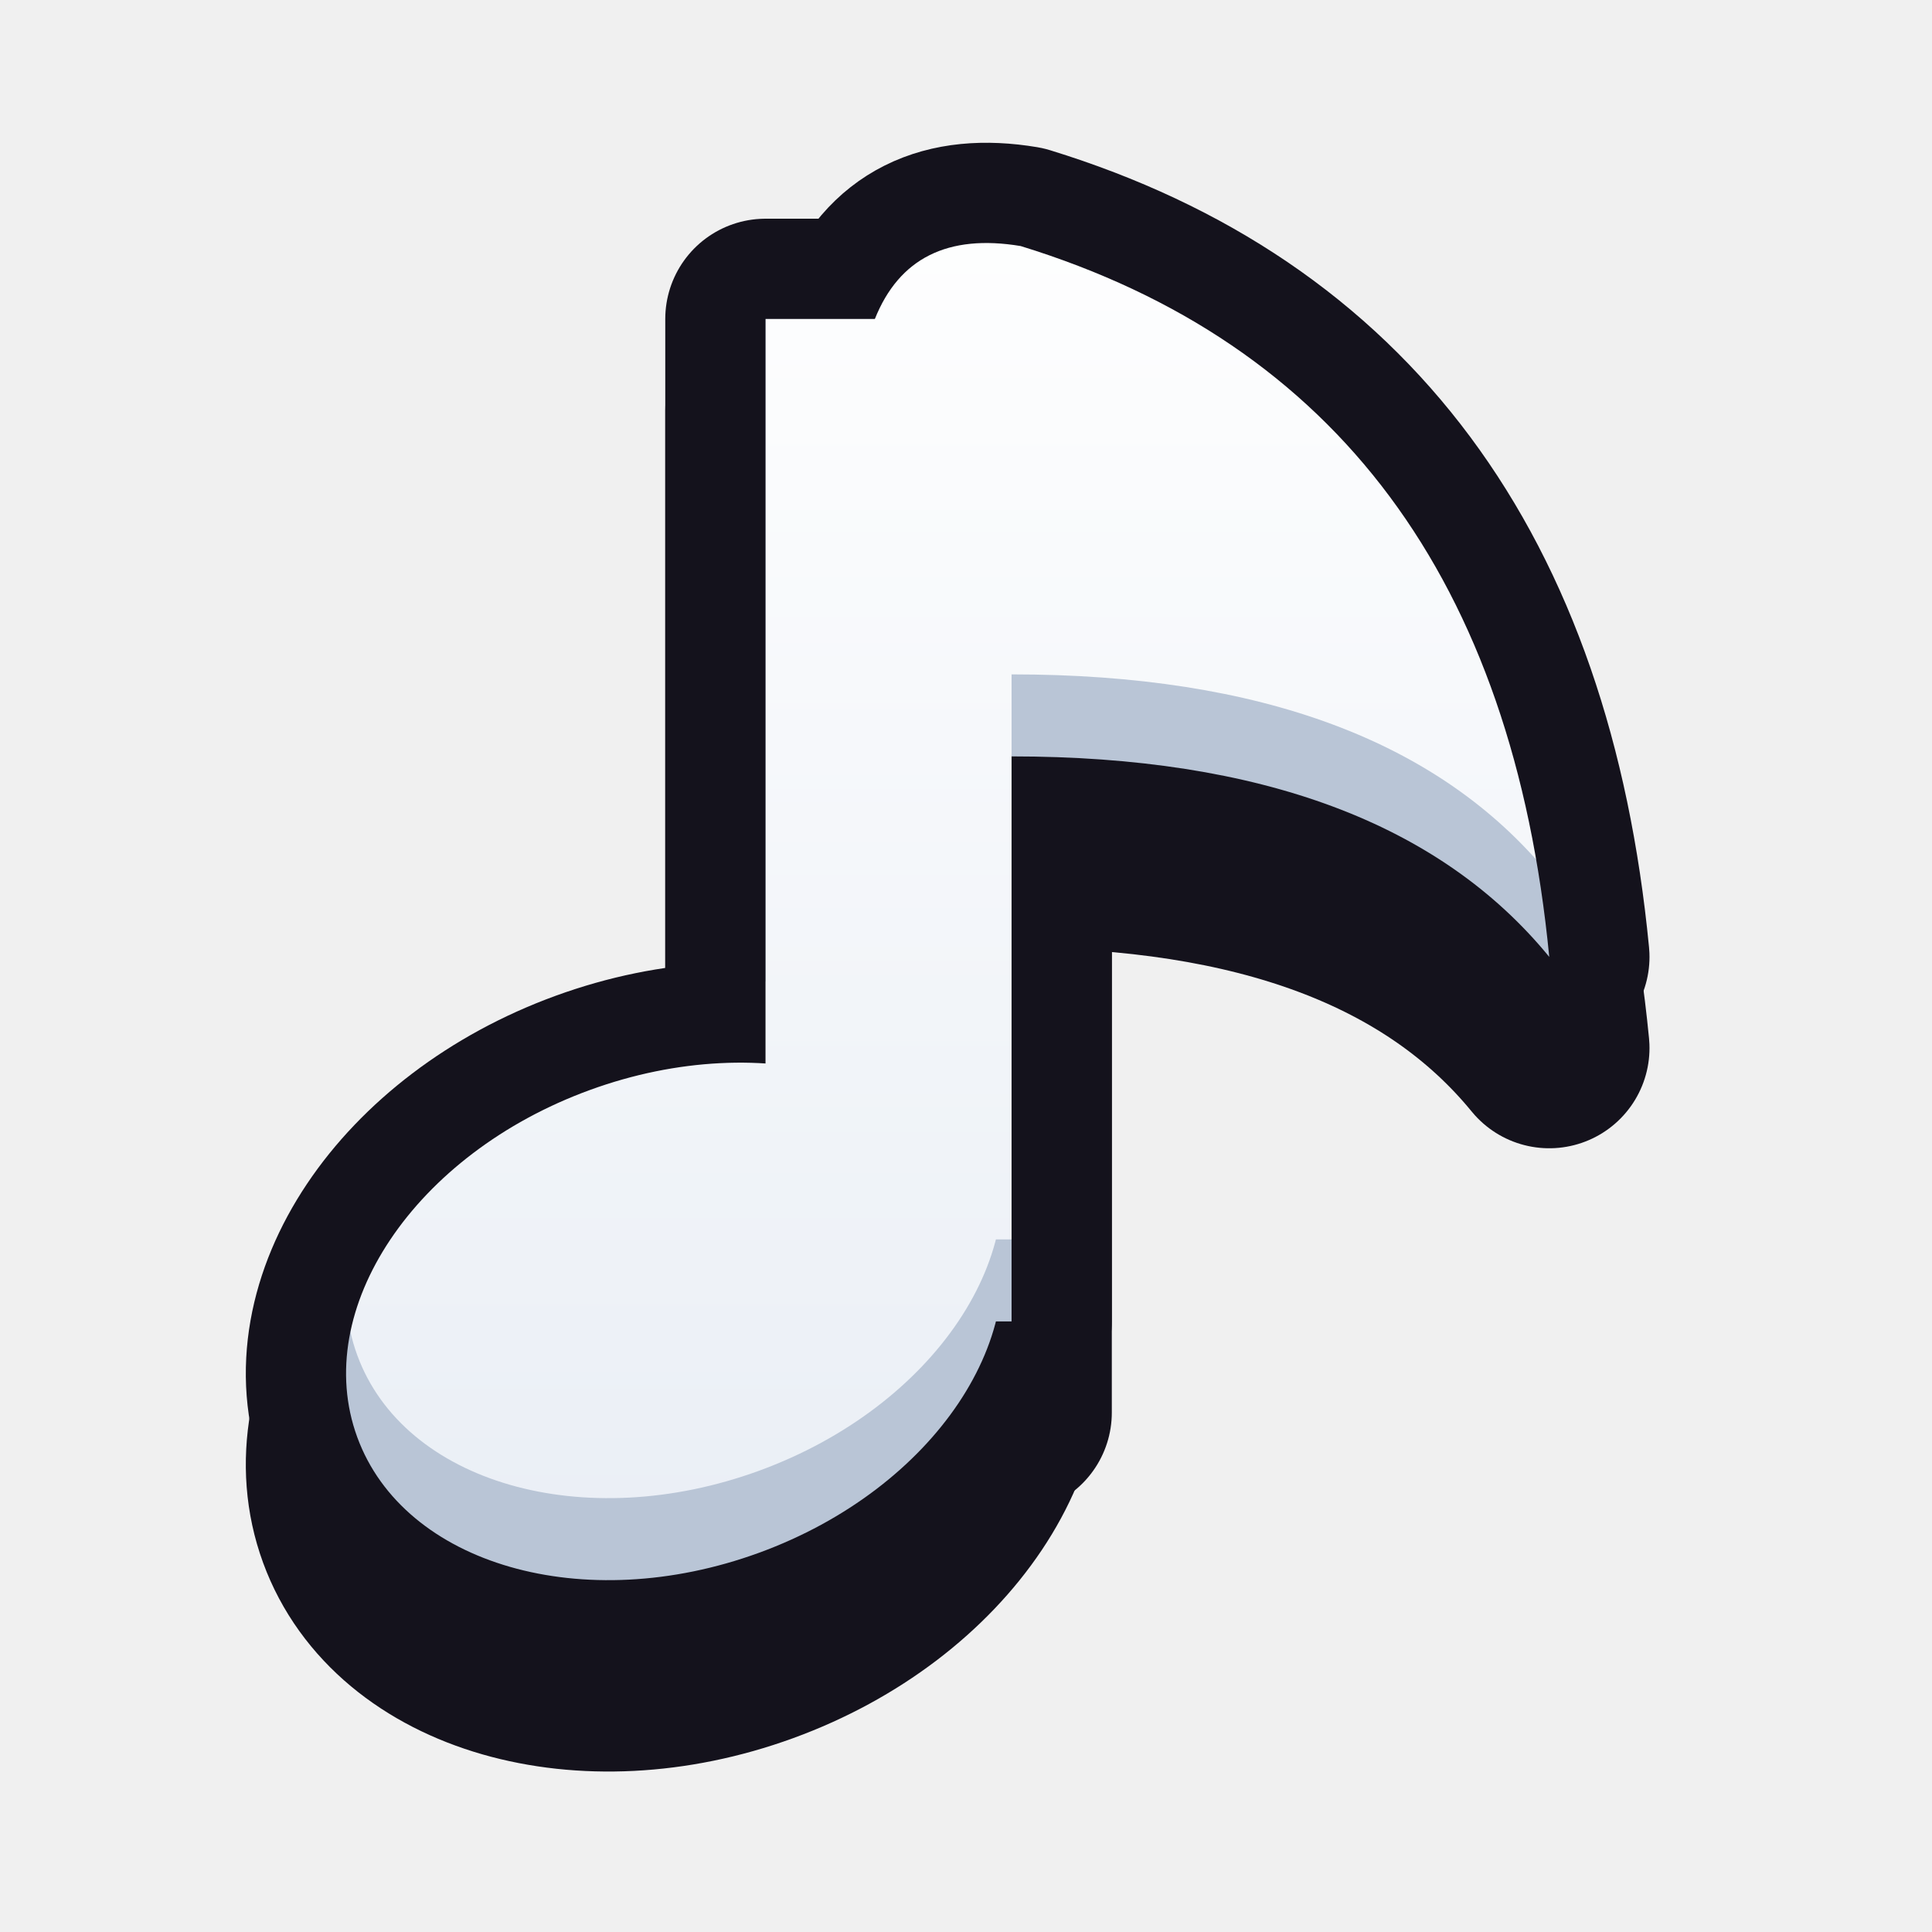
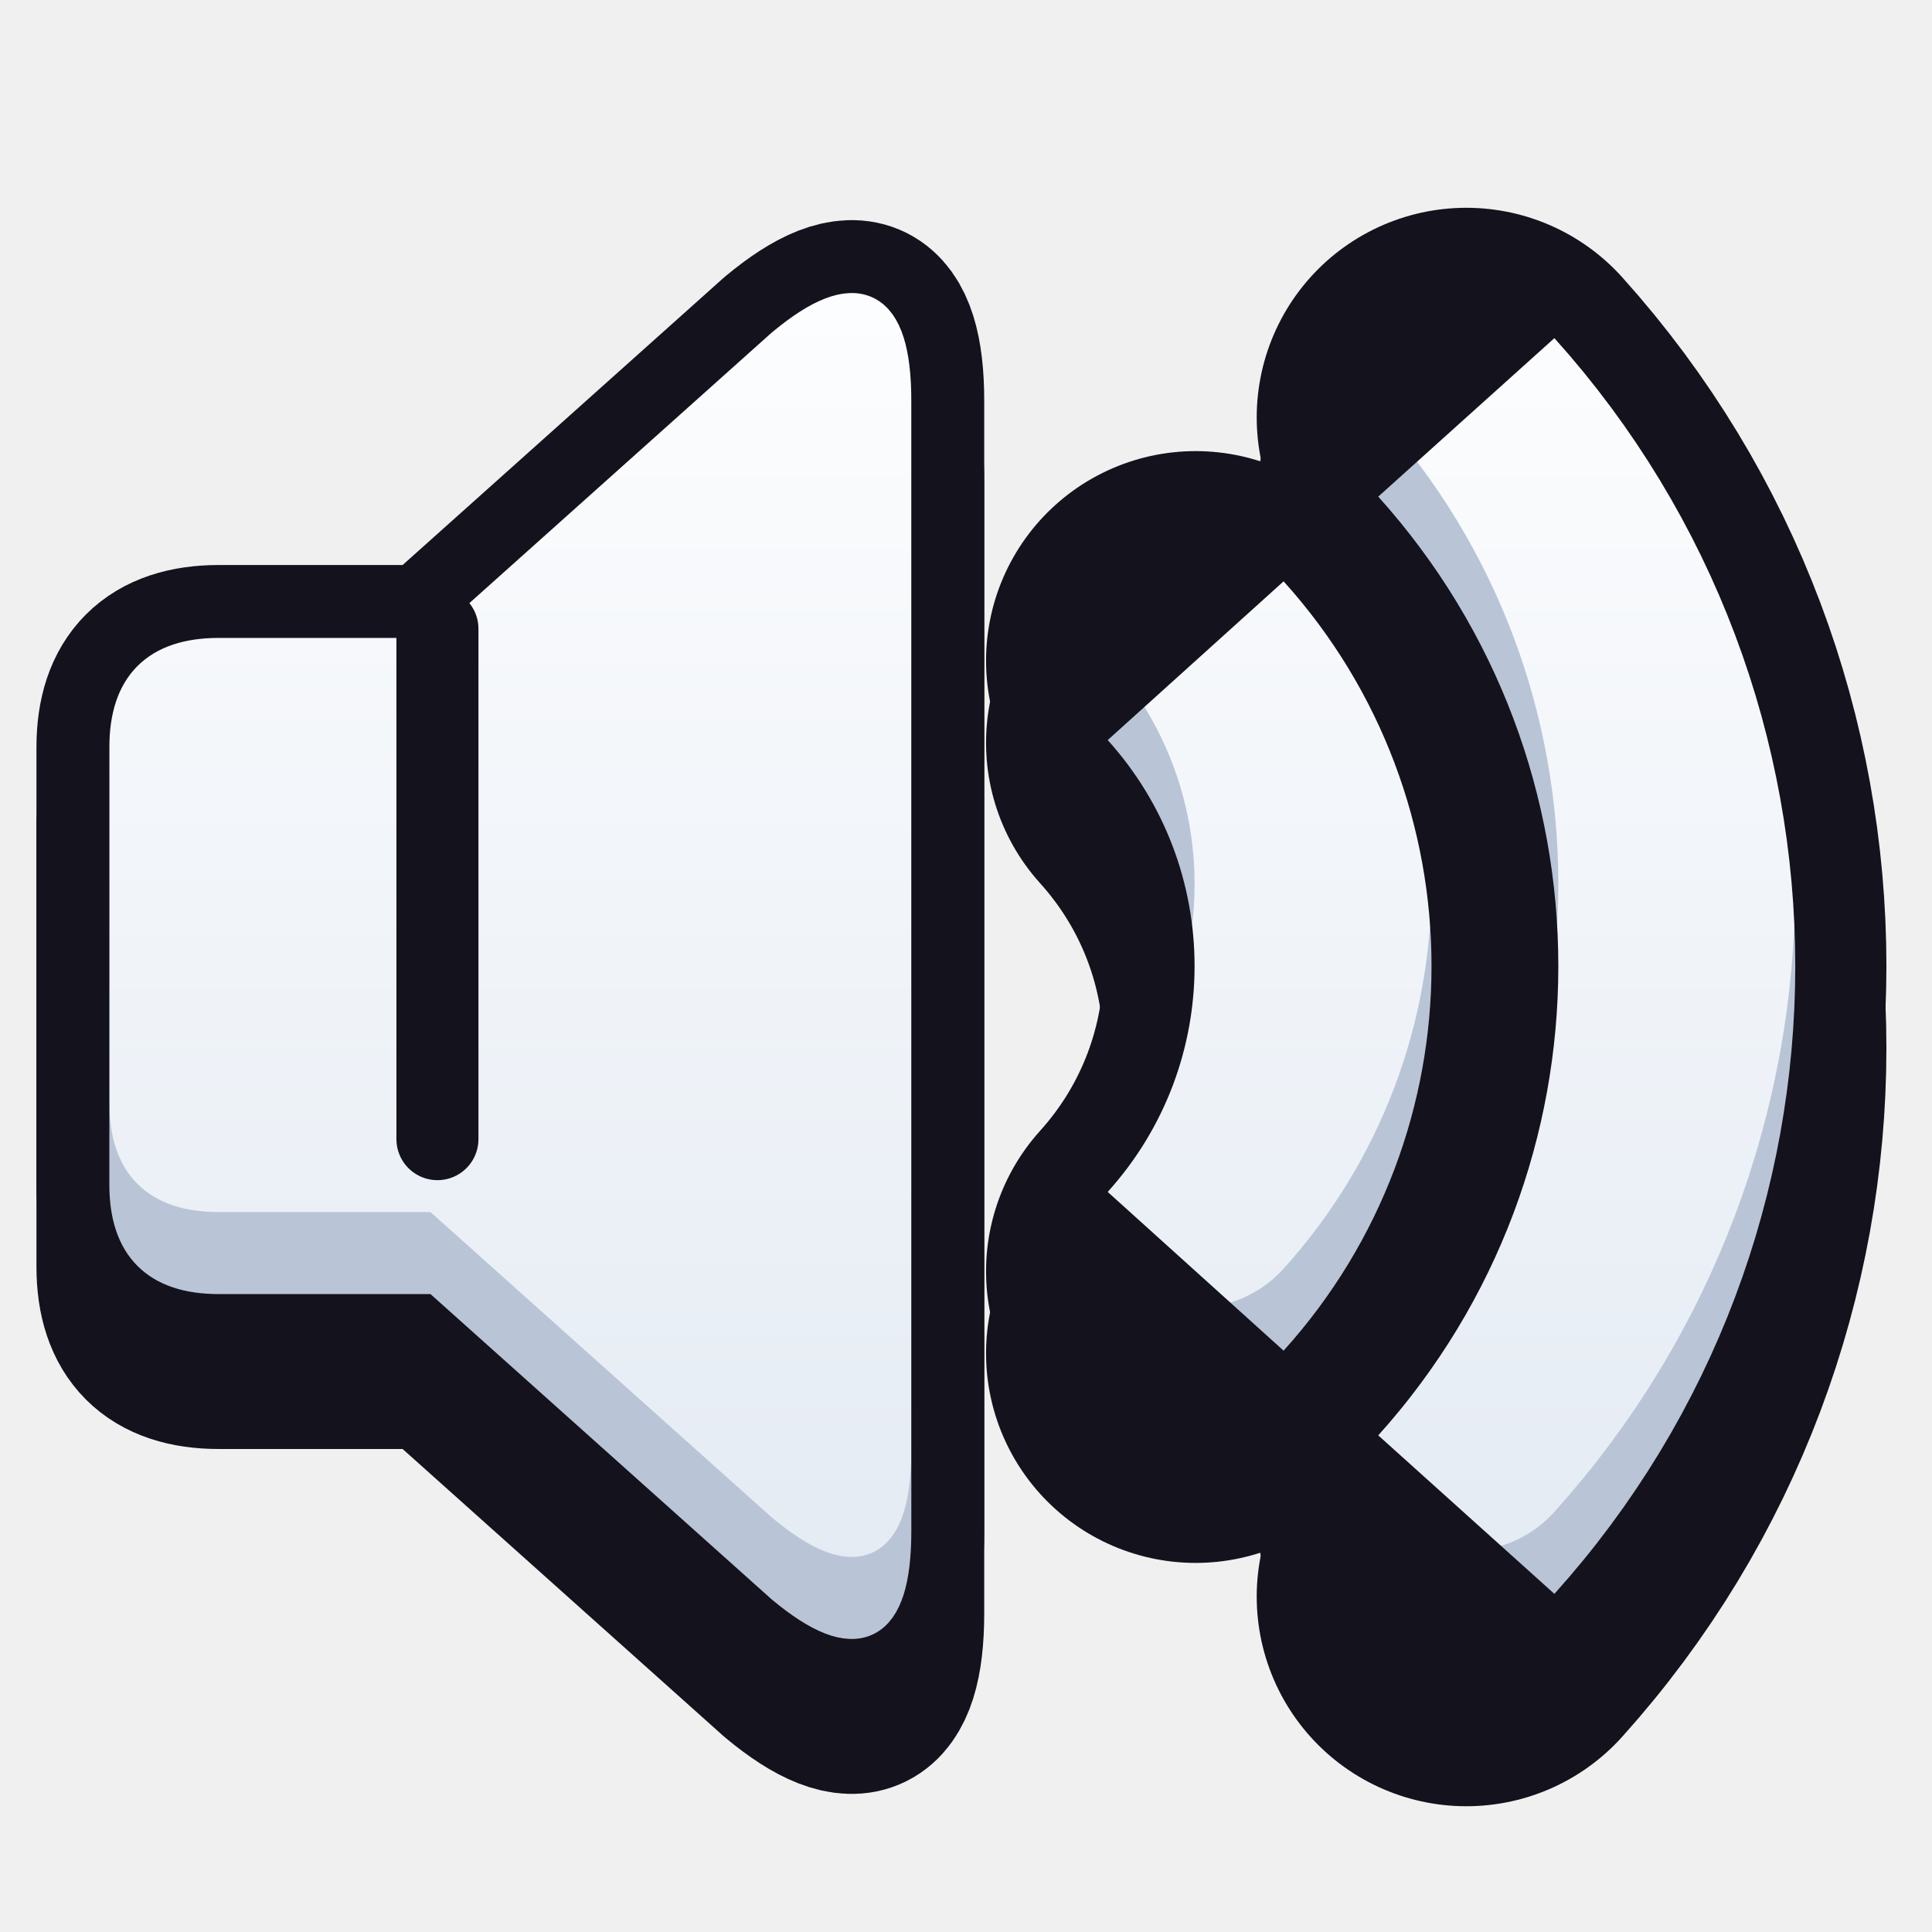
<svg xmlns="http://www.w3.org/2000/svg" viewBox="-6 -6 212 212" width="64" height="64">
  <defs>
-     <linearGradient id="w" gradientUnits="userSpaceOnUse" x1="0" y1="20" x2="0" y2="180">
+     <linearGradient id="w" gradientUnits="userSpaceOnUse" x1="0" y1="20" x2="0" y2="185">
      <stop offset="0" stop-color="#FFFFFF" />
-       <stop offset="1" stop-color="#E9EEF5" />
+       <stop offset="1" stop-color="#E3EAF3" />
    </linearGradient>
-     <mask id="m" maskUnits="userSpaceOnUse" x="-10" y="-10" width="220" height="220">
-       <path d="M39.2,152.7 A37,27 -20 1,0 108.8,127.3 A37,27 -20 1,0 39.2,152.7 Z" fill="#fff" />
-       <path d="M84,30 L111,30 L111,140 L84,140 Z" fill="#fff" />
-       <path d="M96,30 Q100,20 112,22 Q164,38 170,100 Q152,78 111,78 Z" fill="#fff" />
+     <linearGradient id="bg" x1="0" y1="0" x2="0" y2="1">
+       <stop offset="0" stop-color="#FF6E5E" />
+       <stop offset="1" stop-color="#E0202E" />
+     </linearGradient>
+     <g id="s">
+       <path d="M18,66 L42,66 L80,32 Q92,22 92,38 L92,162 Q92,178 80,168 L42,134 L18,134 Q8,134 8,124 L8,76 Q8,66 18,66 Z" />
+     </g>
+     <g id="a" fill="none">
+       <path d="M125.2,66.5 A50,50 0 0,1 125.2,133.5" />
+       <path d="M154.9,39.8 A90,90 0 0,1 154.9,160.2" />
+     </g>
+     <mask id="m" maskUnits="userSpaceOnUse" x="-20" y="-20" width="240" height="240">
+       <use href="#s" fill="#fff" stroke="#fff" stroke-width="4" />
+       <use href="#a" stroke="#fff" stroke-width="26" />
    </mask>
  </defs>
-   <g transform="translate(-6,-1)">
-     <g transform="translate(0,10)">
-       <path d="M39.2,152.7 A37,27 -20 1,0 108.8,127.3 A37,27 -20 1,0 39.2,152.7 Z" fill="#14121C" stroke="#14121C" stroke-width="22" stroke-linejoin="round" />
-       <path d="M84,30 L111,30 L111,140 L84,140 Z" fill="#14121C" stroke="#14121C" stroke-width="22" stroke-linejoin="round" />
-       <path d="M96,30 Q100,20 112,22 Q164,38 170,100 Q152,78 111,78 Z" fill="#14121C" stroke="#14121C" stroke-width="22" stroke-linejoin="round" />
-     </g>
-     <path d="M39.2,152.7 A37,27 -20 1,0 108.8,127.3 A37,27 -20 1,0 39.2,152.7 Z" fill="#14121C" stroke="#14121C" stroke-width="22" stroke-linejoin="round" />
-     <path d="M84,30 L111,30 L111,140 L84,140 Z" fill="#14121C" stroke="#14121C" stroke-width="22" stroke-linejoin="round" />
-     <path d="M96,30 Q100,20 112,22 Q164,38 170,100 Q152,78 111,78 Z" fill="#14121C" stroke="#14121C" stroke-width="22" stroke-linejoin="round" />
+   <g stroke-linejoin="round" stroke-linecap="round">
+     <use href="#a" transform="translate(0,9)" stroke="#14121C" stroke-width="46" />
+     <use href="#s" transform="translate(0,9)" fill="#14121C" stroke="#14121C" stroke-width="20" />
+     <use href="#a" stroke="#14121C" stroke-width="46" />
+     <use href="#s" fill="#14121C" stroke="#14121C" stroke-width="20" />
    <g mask="url(#m)">
-       <rect x="-10" y="-10" width="220" height="220" fill="#B9C5D6" />
+       <rect x="-20" y="-20" width="240" height="240" fill="#B9C5D6" />
      <g transform="translate(0,-9)">
-         <path d="M39.2,152.7 A37,27 -20 1,0 108.8,127.3 A37,27 -20 1,0 39.2,152.7 Z" fill="url(#w)" />
-         <path d="M84,30 L111,30 L111,140 L84,140 Z" fill="url(#w)" />
-         <path d="M96,30 Q100,20 112,22 Q164,38 170,100 Q152,78 111,78 Z" fill="url(#w)" />
+         <use href="#s" fill="url(#w)" stroke="url(#w)" stroke-width="4" />
+         <use href="#a" stroke="url(#w)" stroke-width="26" />
      </g>
    </g>
+     <path d="M42,72 L42,128" transform="translate(0,-9)" stroke="#14121C" stroke-width="9" />
  </g>
</svg>
